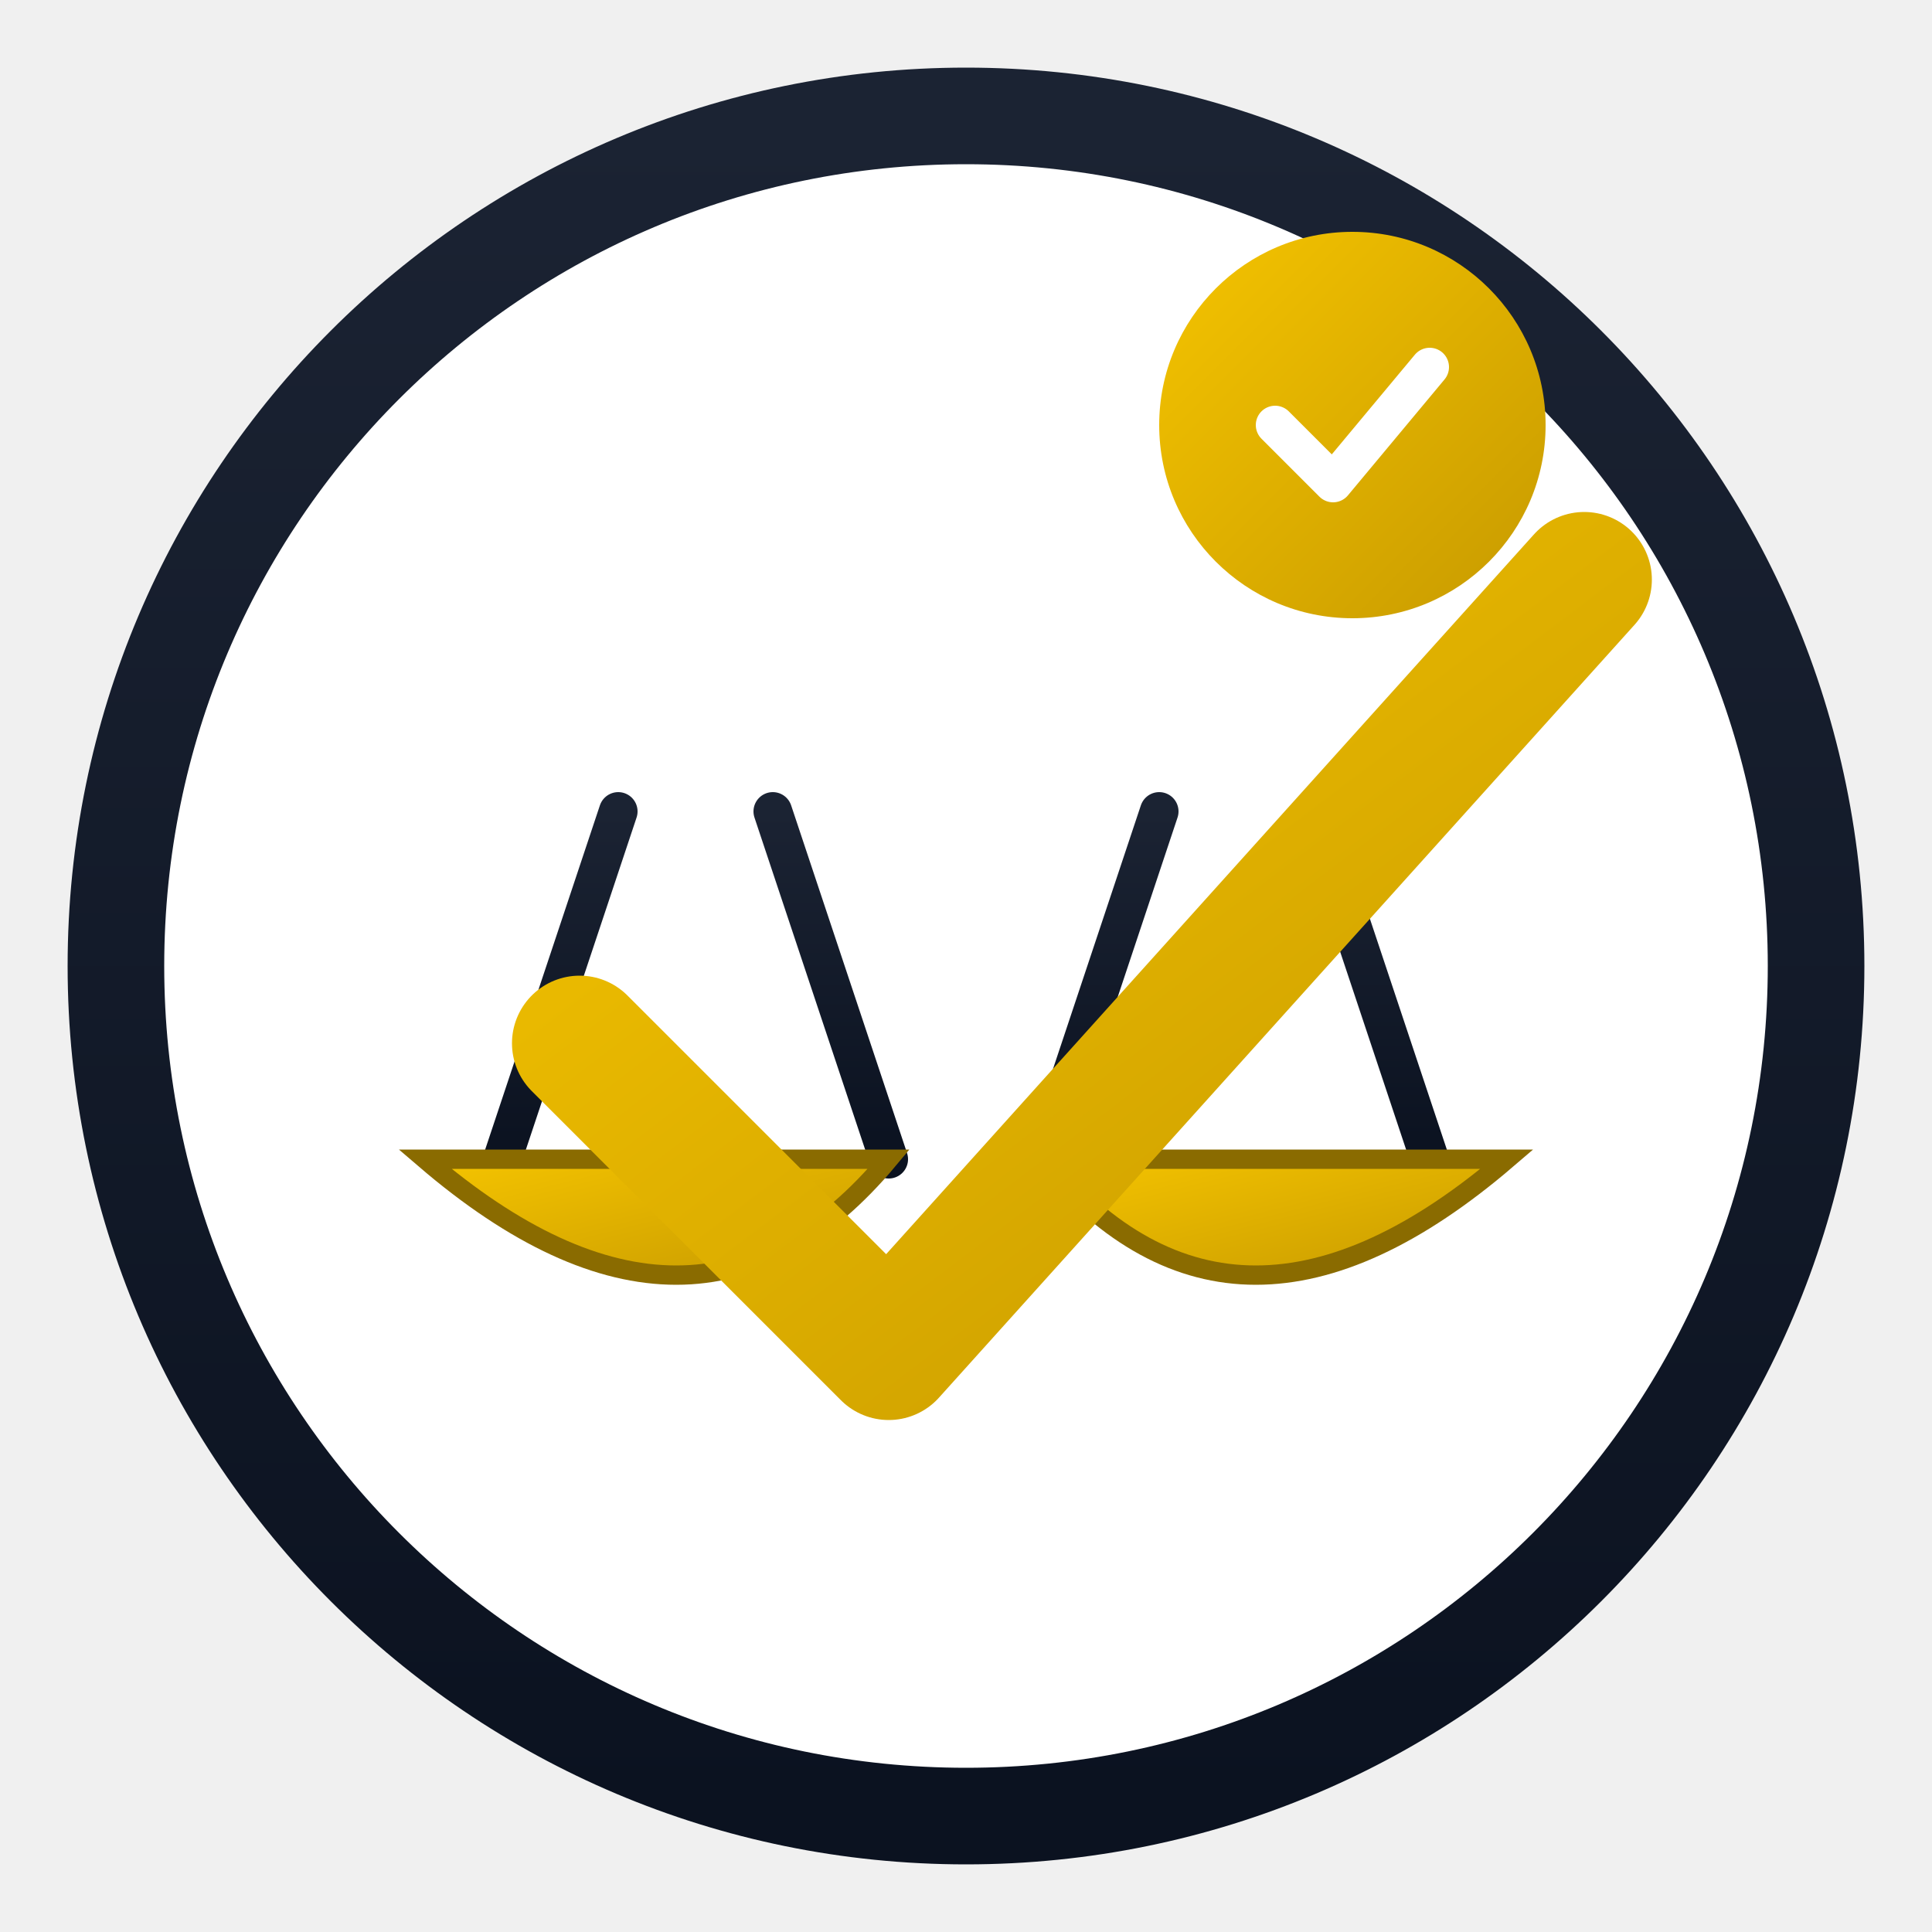
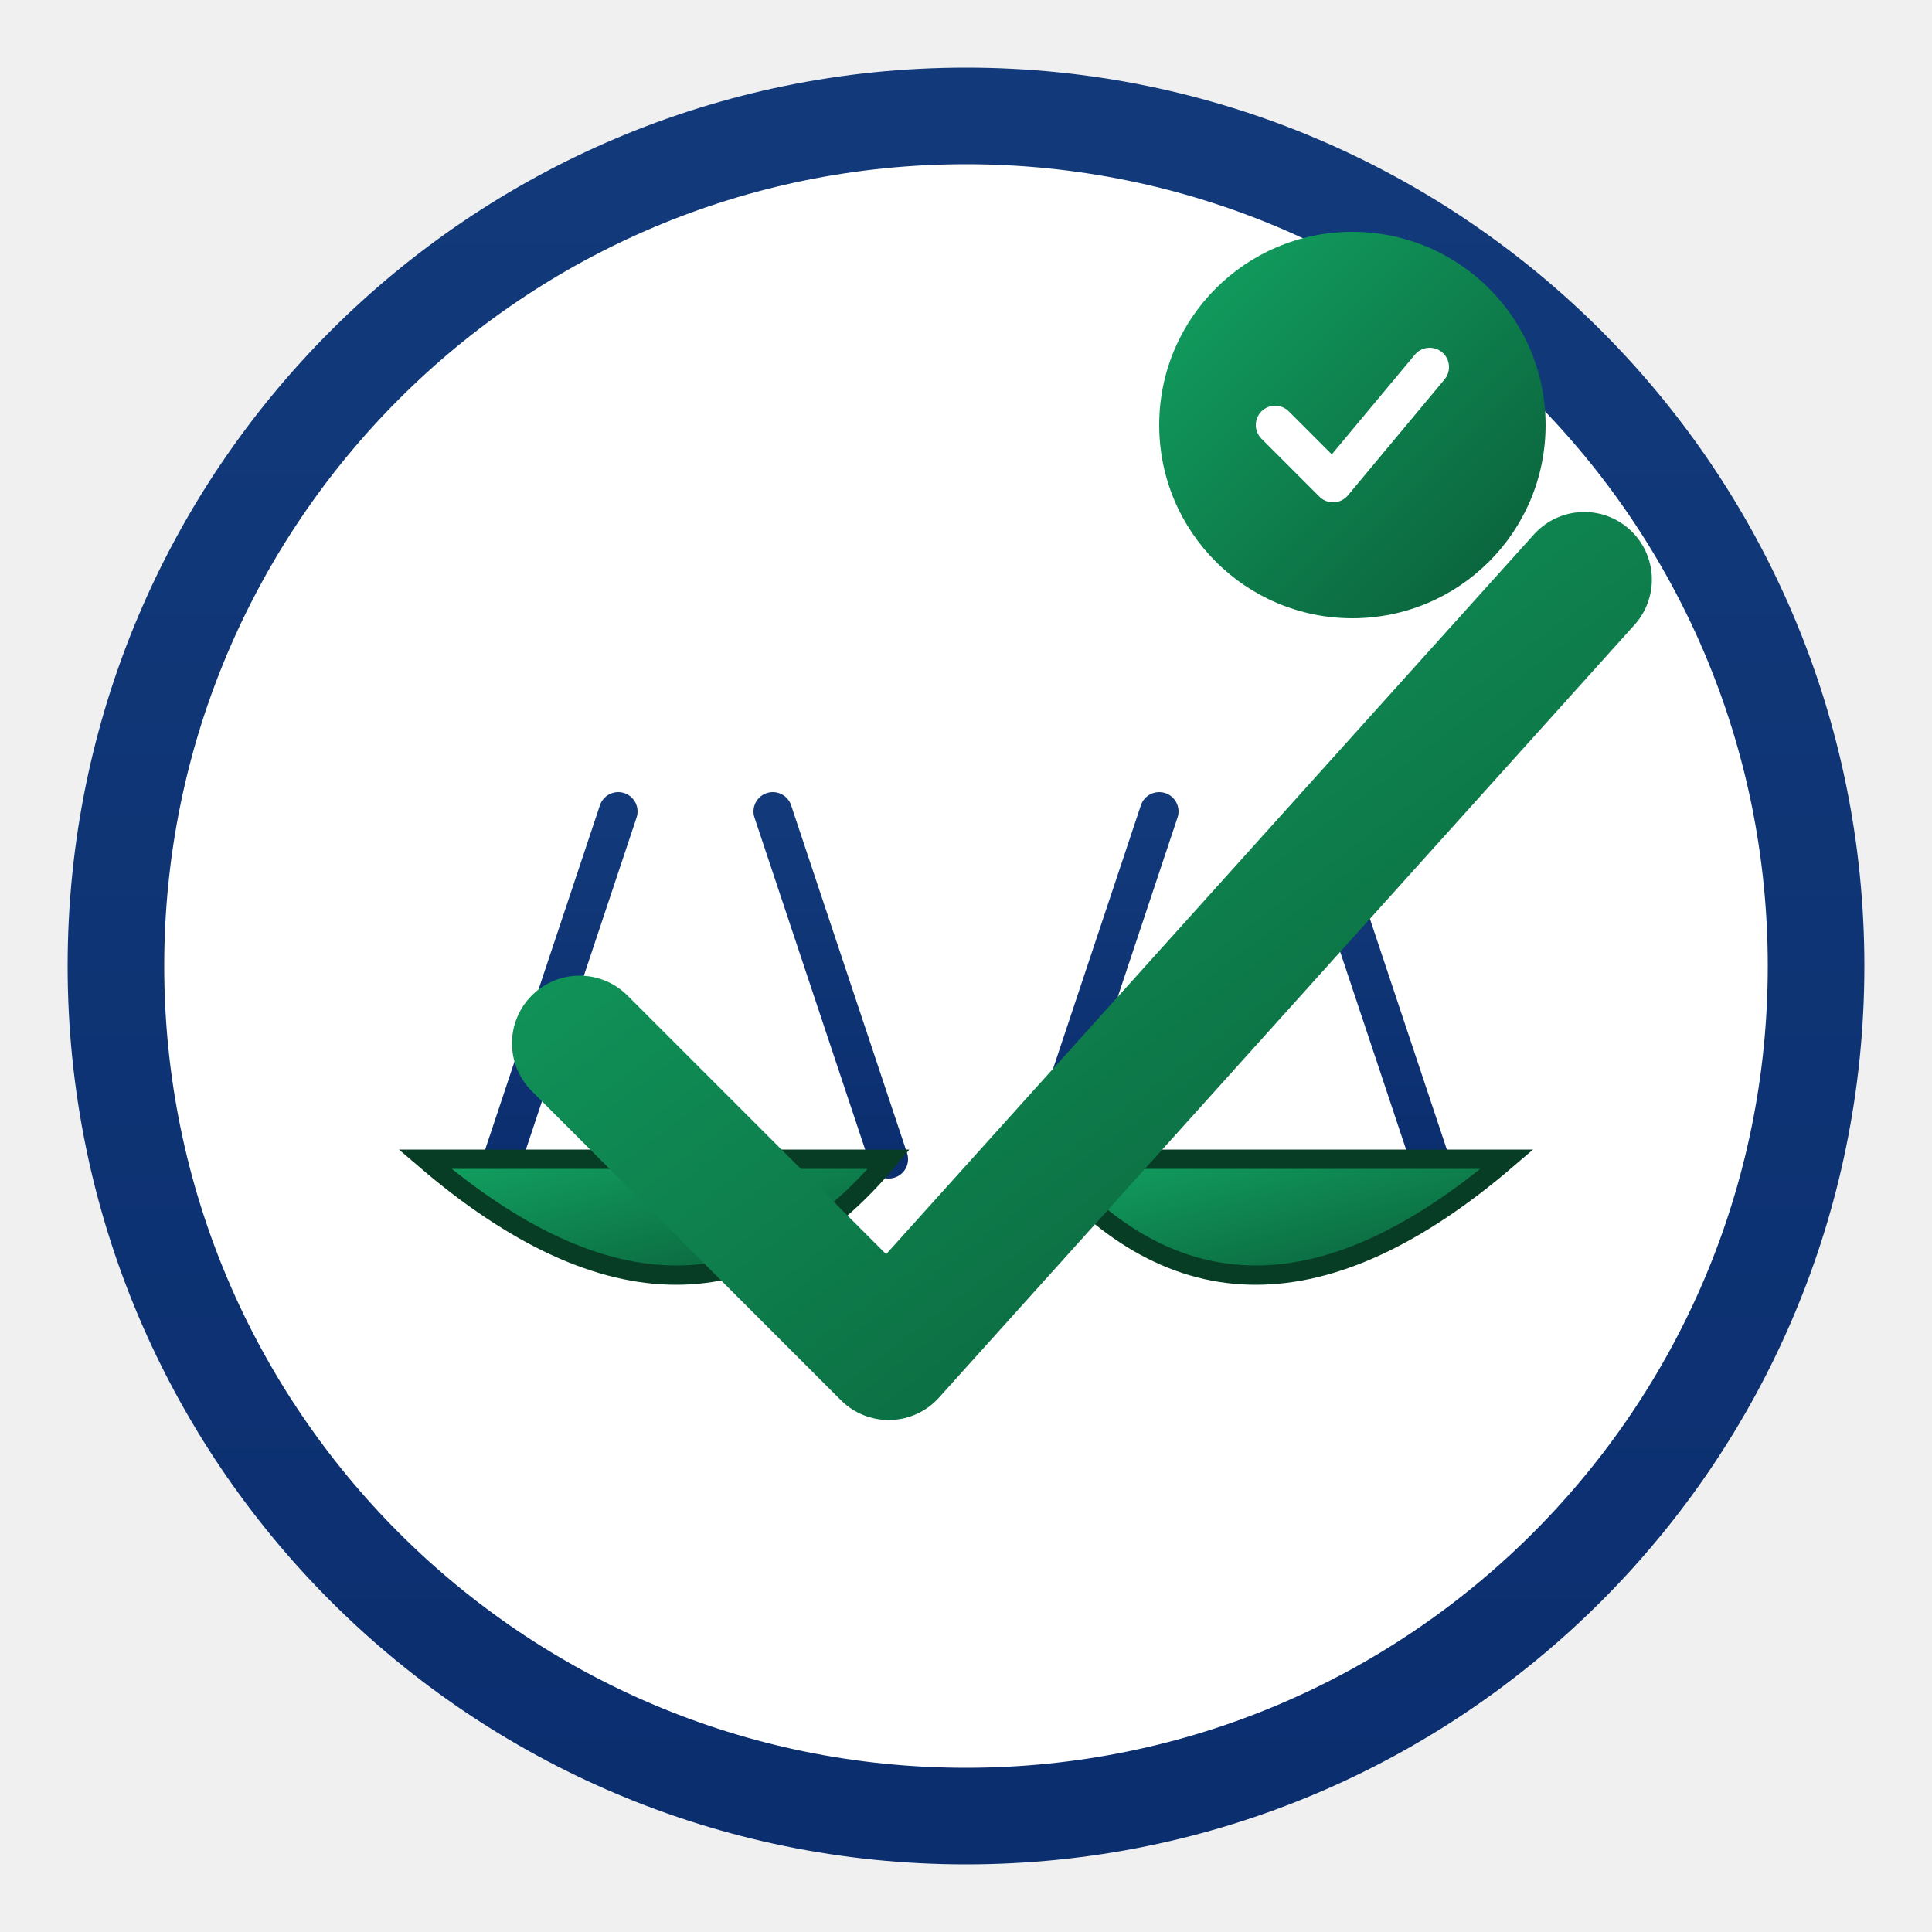
<svg xmlns="http://www.w3.org/2000/svg" viewBox="0 0 100 100">
  <defs>
    <linearGradient id="g" x1="0" y1="0" x2="1" y2="1">
-       <stop offset="0" stop-color="#F5C400" />
-       <stop offset="1" stop-color="#C79A00" />
+       <stop offset="0" stop-color="#12A362" />
+       <stop offset="1" stop-color="#0A5C38" />
    </linearGradient>
    <linearGradient id="i" x1="0" y1="0" x2="0" y2="1">
-       <stop offset="0" stop-color="#1B2333" />
-       <stop offset="1" stop-color="#0B1220" />
+       <stop offset="0" stop-color="#123A7A" />
+       <stop offset="1" stop-color="#0B2E6F" />
    </linearGradient>
  </defs>
  <circle cx="50" cy="50" r="44" fill="#FFFFFF" stroke="url(#i)" stroke-width="5" />
  <g stroke="url(#i)" stroke-linecap="round" stroke-linejoin="round" fill="none">
    <path d="M38 78 L62 78" stroke-width="4" />
    <path d="M50 32 L50 78" stroke-width="4" />
    <path d="M28 42 L72 42" stroke-width="4" />
    <path d="M32 42 L26 60" stroke-width="2" />
    <path d="M40 42 L46 60" stroke-width="2" />
    <path d="M60 42 L54 60" stroke-width="2" />
    <path d="M68 42 L74 60" stroke-width="2" />
  </g>
-   <path d="M22 60 Q36 72 46 60 Z" fill="url(#g)" stroke="#8A6B00" stroke-width="1" />
-   <path d="M54 60 Q64 72 78 60 Z" fill="url(#g)" stroke="#8A6B00" stroke-width="1" />
+   <path d="M22 60 Q36 72 46 60 Z" fill="url(#g)" stroke="#083D25" stroke-width="1" />
+   <path d="M54 60 Q64 72 78 60 Z" fill="url(#g)" stroke="#083D25" stroke-width="1" />
  <path d="M30 54 L46 70 L82 30" stroke="url(#g)" stroke-width="7" stroke-linecap="round" stroke-linejoin="round" fill="none" />
  <g transform="translate(70 22)">
    <circle cx="0" cy="0" r="10" fill="url(#g)" />
    <path d="M-4 0 L-1 3 L4 -3" stroke="#FFFFFF" stroke-width="2" fill="none" stroke-linecap="round" stroke-linejoin="round" />
  </g>
</svg>
